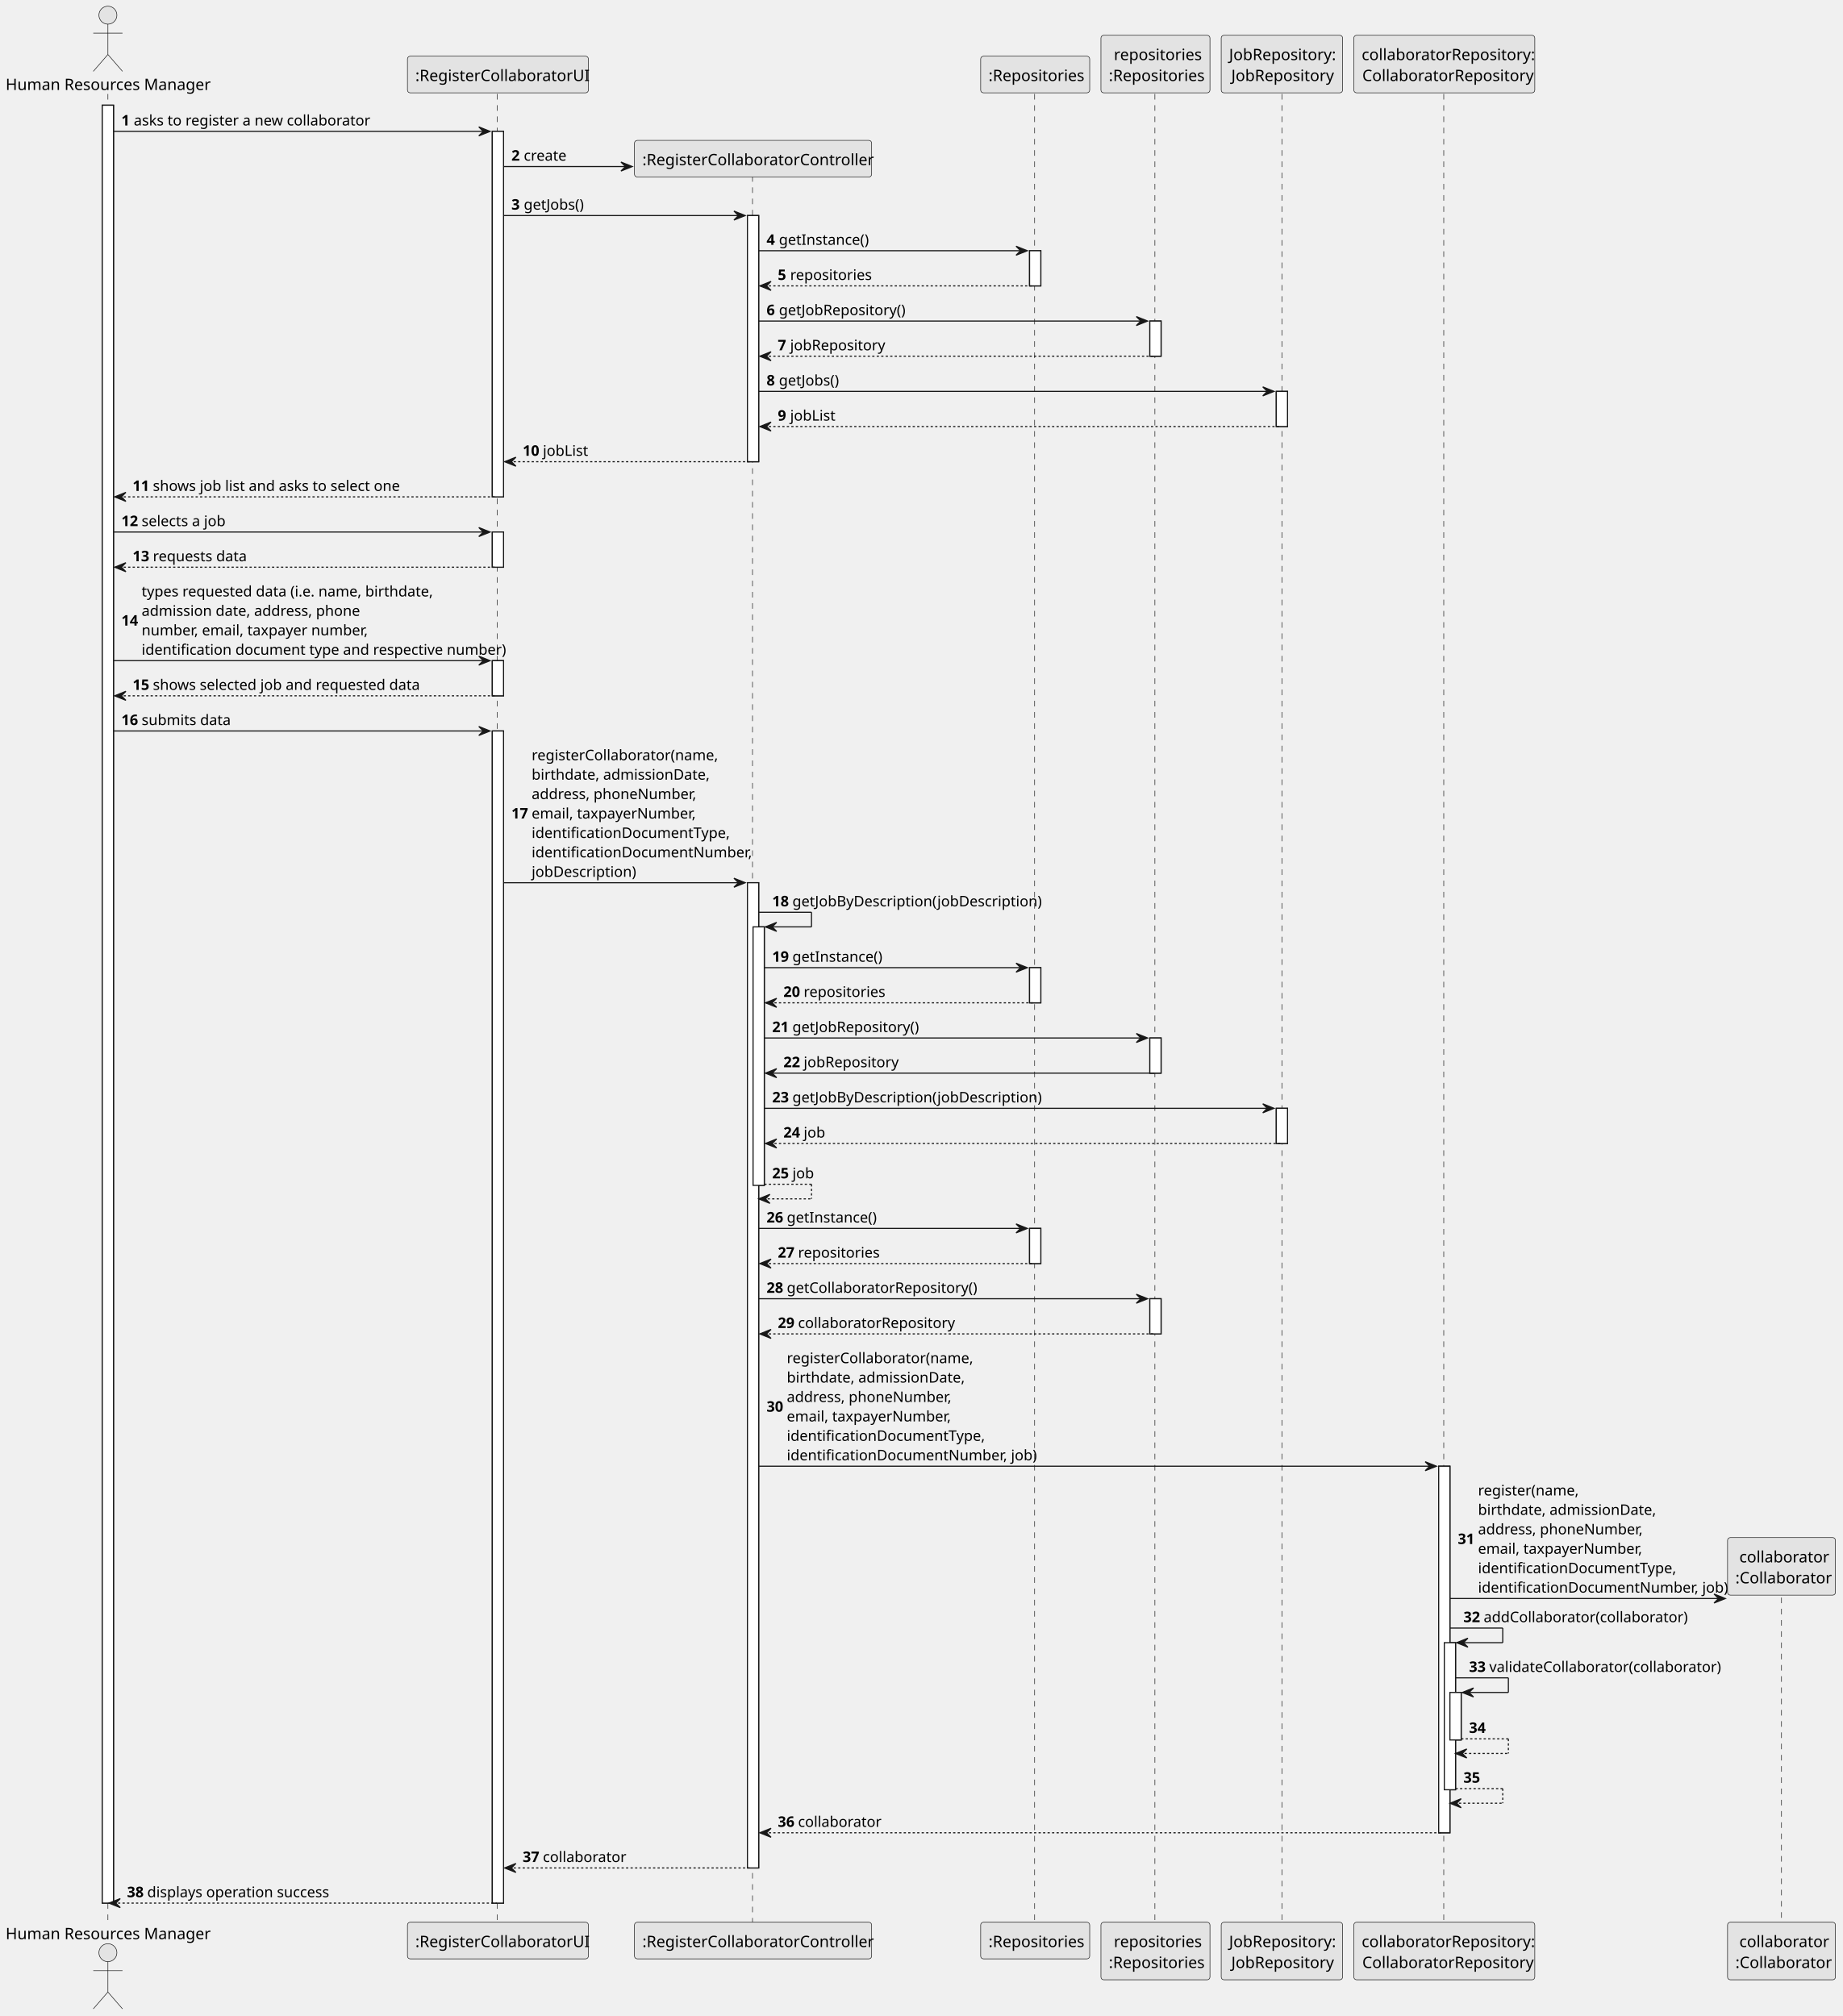
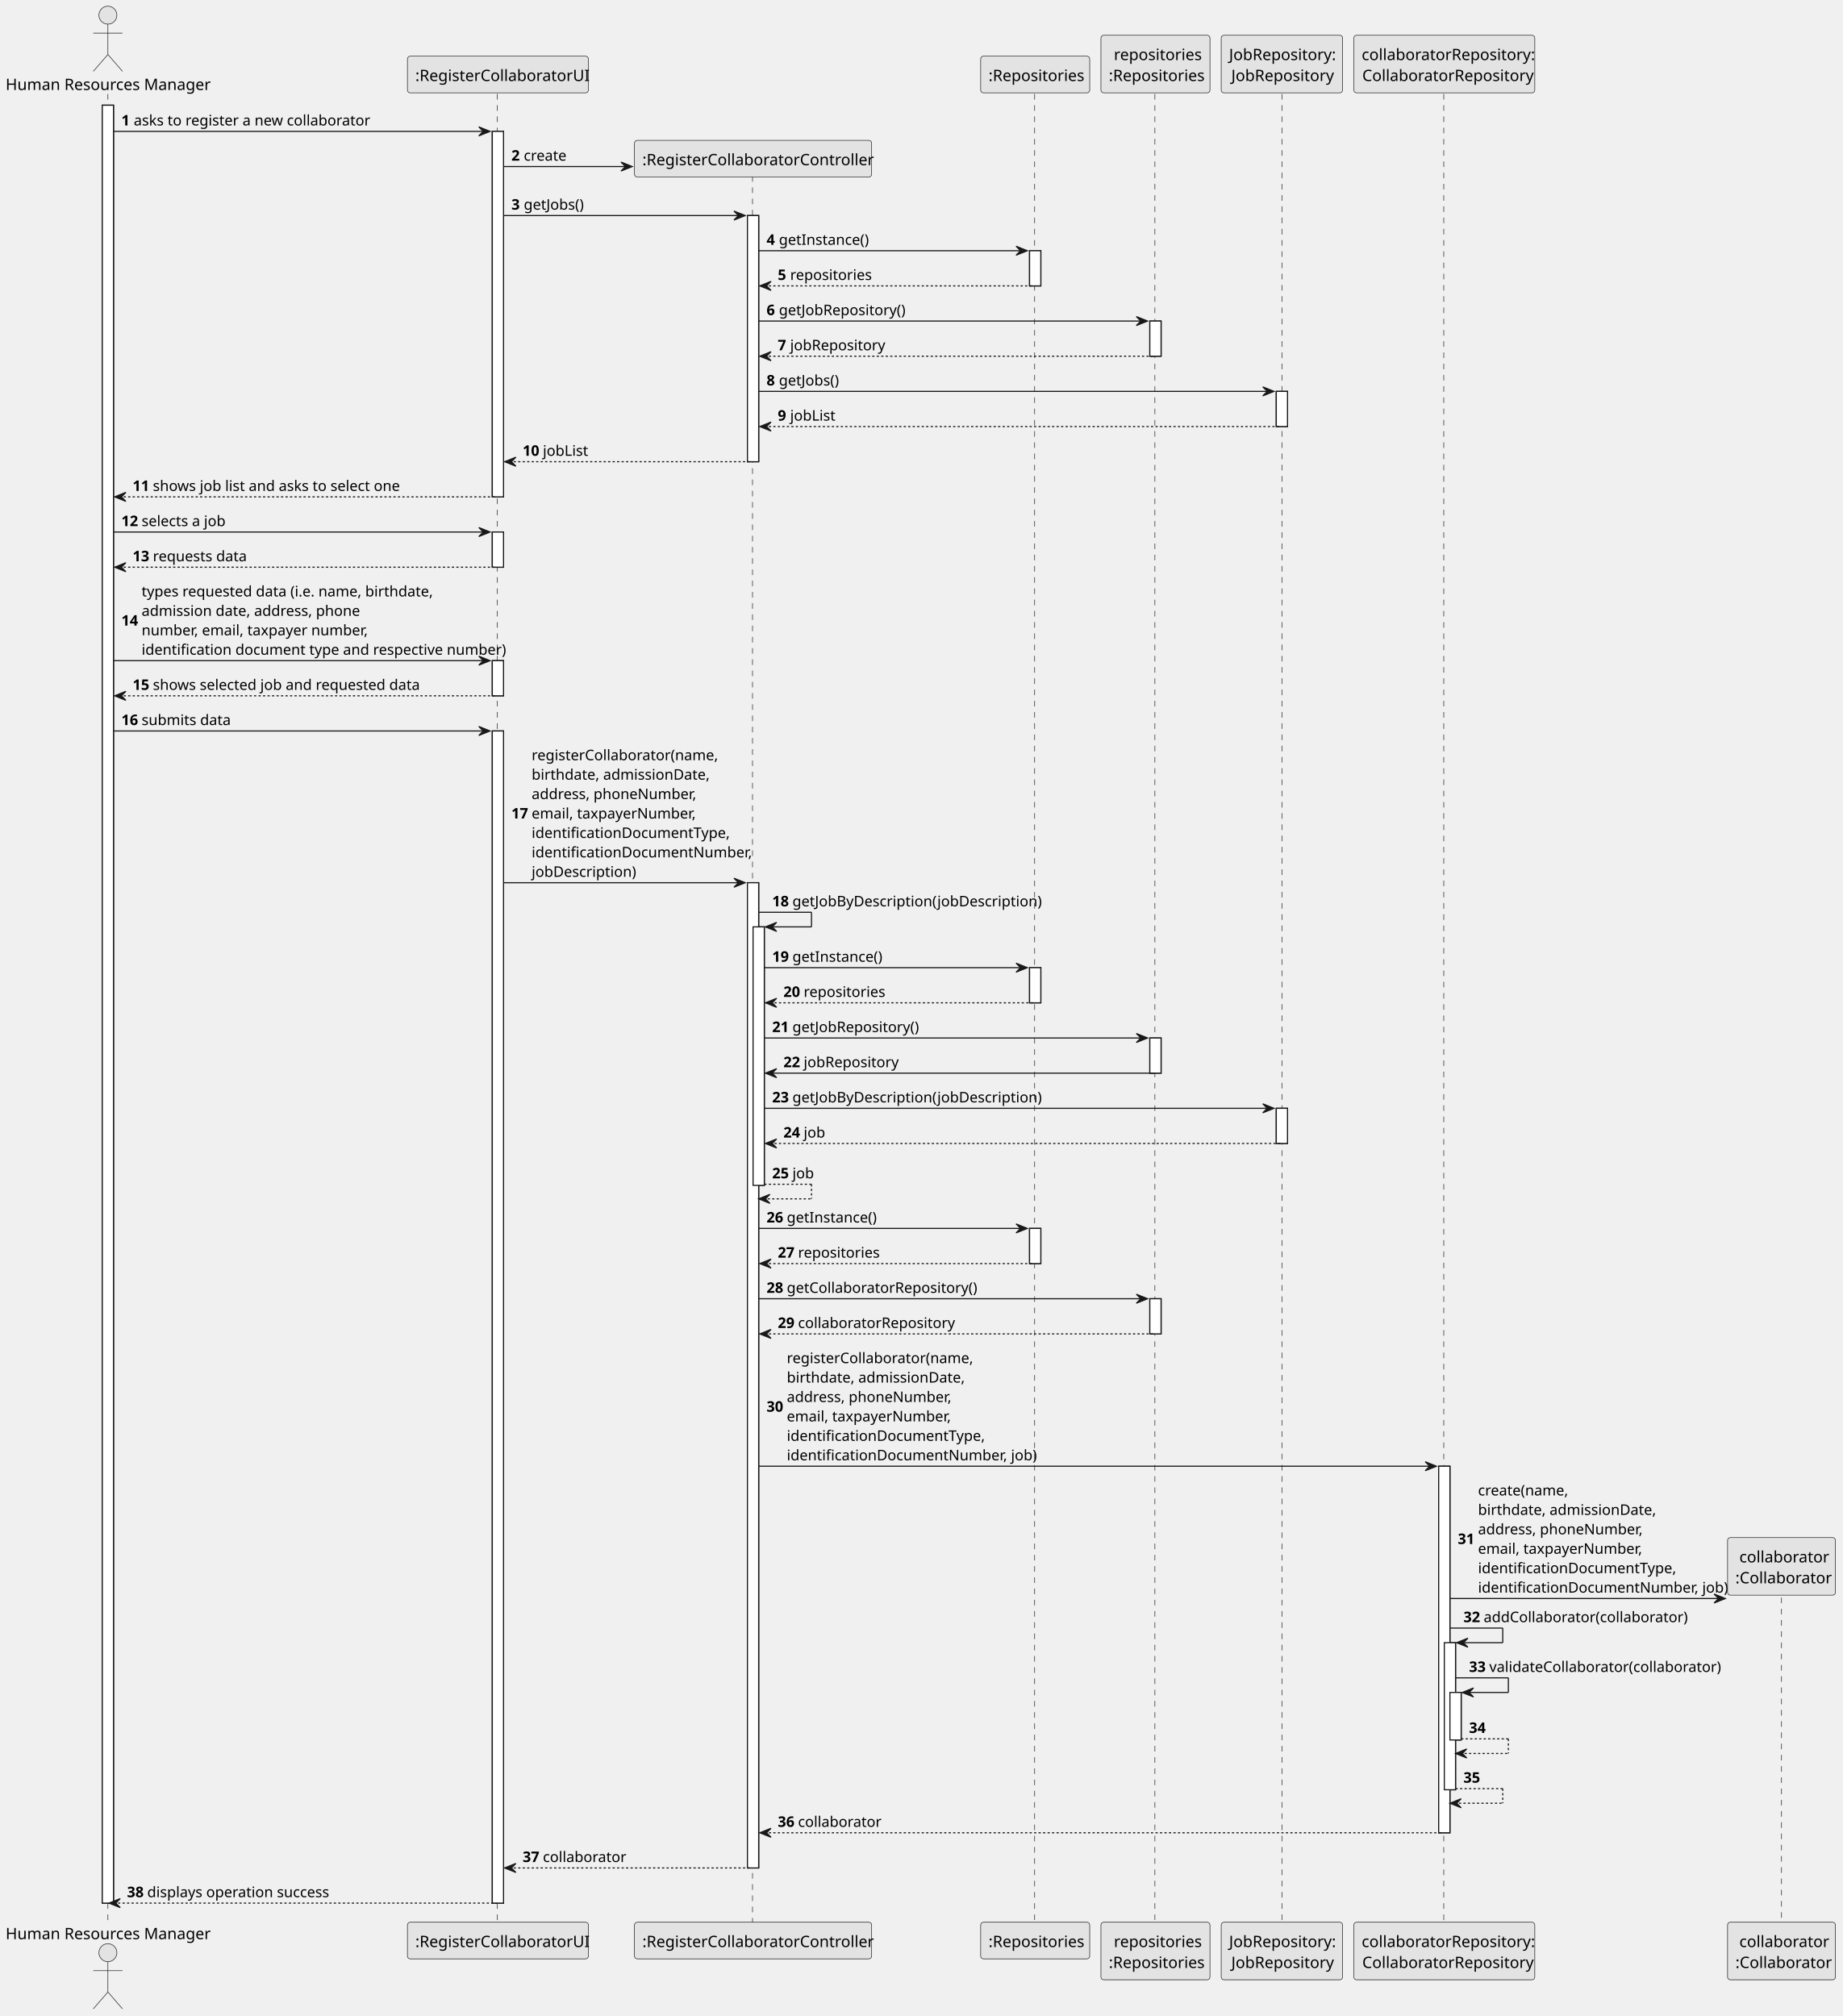
<svg xmlns="http://www.w3.org/2000/svg" contentStyleType="text/css" height="1794px" preserveAspectRatio="none" style="width:1639px;height:1794px;background:#FFFFFF;" version="1.1" viewBox="0 0 1639 1794" width="1639px" zoomAndPan="magnify">
  <defs />
  <g>
    <rect fill="#FFFFFF" height="1599.918" style="stroke:#181818;stroke-width:1.0;" width="10" x="91" y="93.621" />
    <rect fill="#FFFFFF" height="325.24" style="stroke:#181818;stroke-width:1.0;" width="10" x="438" y="116.912" />
    <rect fill="#FFFFFF" height="31.291" style="stroke:#181818;stroke-width:1.0;" width="10" x="438" y="473.443" />
    <rect fill="#FFFFFF" height="31.291" style="stroke:#181818;stroke-width:1.0;" width="10" x="438" y="587.898" />
    <rect fill="#FFFFFF" height="1043.059" style="stroke:#181818;stroke-width:1.0;" width="10" x="438" y="650.481" />
    <rect fill="#FFFFFF" height="219.037" style="stroke:#181818;stroke-width:1.0;" width="10" x="665" y="191.824" />
    <rect fill="#FFFFFF" height="876.731" style="stroke:#181818;stroke-width:1.0;" width="10" x="665" y="785.518" />
    <rect fill="#FFFFFF" height="230.037" style="stroke:#181818;stroke-width:1.0;" width="10" x="670" y="824.809" />
    <rect fill="#FFFFFF" height="31.291" style="stroke:#181818;stroke-width:1.0;" width="10" x="916" y="223.115" />
    <rect fill="#FFFFFF" height="31.291" style="stroke:#181818;stroke-width:1.0;" width="10" x="916" y="861.1" />
    <rect fill="#FFFFFF" height="31.291" style="stroke:#181818;stroke-width:1.0;" width="10" x="916" y="1093.137" />
    <rect fill="#FFFFFF" height="31.291" style="stroke:#181818;stroke-width:1.0;" width="10" x="1023" y="285.697" />
    <rect fill="#FFFFFF" height="31.291" style="stroke:#181818;stroke-width:1.0;" width="10" x="1023" y="923.682" />
    <rect fill="#FFFFFF" height="31.291" style="stroke:#181818;stroke-width:1.0;" width="10" x="1023" y="1155.719" />
    <rect fill="#FFFFFF" height="31.291" style="stroke:#181818;stroke-width:1.0;" width="10" x="1135.5" y="348.279" />
    <rect fill="#FFFFFF" height="31.291" style="stroke:#181818;stroke-width:1.0;" width="10" x="1135.5" y="986.264" />
    <rect fill="#FFFFFF" height="326.201" style="stroke:#181818;stroke-width:1.0;" width="10" x="1280" y="1304.756" />
    <rect fill="#FFFFFF" height="130.873" style="stroke:#181818;stroke-width:1.0;" width="10" x="1285" y="1461.793" />
    <rect fill="#FFFFFF" height="42.291" style="stroke:#181818;stroke-width:1.0;" width="10" x="1290" y="1506.084" />
    <line style="stroke:#181818;stroke-width:0.5;stroke-dasharray:5.0,5.0;" x1="96" x2="96" y1="83.621" y2="1711.539" />
    <line style="stroke:#181818;stroke-width:0.5;stroke-dasharray:5.0,5.0;" x1="442.5" x2="442.5" y1="83.621" y2="1711.539" />
    <line style="stroke:#181818;stroke-width:0.5;stroke-dasharray:5.0,5.0;" x1="669.5" x2="669.5" y1="156.723" y2="1711.539" />
    <line style="stroke:#181818;stroke-width:0.5;stroke-dasharray:5.0,5.0;" x1="920.5" x2="920.5" y1="83.621" y2="1711.539" />
    <line style="stroke:#181818;stroke-width:0.5;stroke-dasharray:5.0,5.0;" x1="1027.5" x2="1027.5" y1="83.621" y2="1711.539" />
    <line style="stroke:#181818;stroke-width:0.5;stroke-dasharray:5.0,5.0;" x1="1140.5" x2="1140.5" y1="83.621" y2="1711.539" />
    <line style="stroke:#181818;stroke-width:0.5;stroke-dasharray:5.0,5.0;" x1="1284.5" x2="1284.5" y1="83.621" y2="1711.539" />
    <line style="stroke:#181818;stroke-width:0.5;stroke-dasharray:5.0,5.0;" x1="1585" x2="1585" y1="1381.629" y2="1711.539" />
    <text fill="#000000" font-family="sans-serif" font-size="14" lengthAdjust="spacing" textLength="176" x="5" y="80.107">Human Resources Manager</text>
    <ellipse cx="96" cy="13.5" fill="#E3E3E3" rx="8" ry="8" style="stroke:#181818;stroke-width:0.5;" />
    <path d="M96,21.5 L96,48.5 M83,29.5 L109,29.5 M96,48.5 L83,63.5 M96,48.5 L109,63.5 " fill="none" style="stroke:#181818;stroke-width:0.5;" />
    <text fill="#000000" font-family="sans-serif" font-size="14" lengthAdjust="spacing" textLength="176" x="5" y="1725.647">Human Resources Manager</text>
    <ellipse cx="96" cy="1737.66" fill="#E3E3E3" rx="8" ry="8" style="stroke:#181818;stroke-width:0.5;" />
    <path d="M96,1745.66 L96,1772.66 M83,1753.66 L109,1753.66 M96,1772.66 L83,1787.66 M96,1772.66 L109,1787.66 " fill="none" style="stroke:#181818;stroke-width:0.5;" />
    <rect fill="#E3E3E3" height="32.621" rx="2.5" ry="2.5" style="stroke:#181818;stroke-width:0.5;" width="161" x="362.5" y="50" />
    <text fill="#000000" font-family="sans-serif" font-size="14" lengthAdjust="spacing" textLength="147" x="369.5" y="72.107">:RegisterCollaboratorUI</text>
    <rect fill="#E3E3E3" height="32.621" rx="2.5" ry="2.5" style="stroke:#181818;stroke-width:0.5;" width="161" x="362.5" y="1710.539" />
    <text fill="#000000" font-family="sans-serif" font-size="14" lengthAdjust="spacing" textLength="147" x="369.5" y="1732.647">:RegisterCollaboratorUI</text>
    <rect fill="#E3E3E3" height="32.621" rx="2.5" ry="2.5" style="stroke:#181818;stroke-width:0.5;" width="211" x="564.5" y="1710.539" />
    <text fill="#000000" font-family="sans-serif" font-size="14" lengthAdjust="spacing" textLength="197" x="571.5" y="1732.647">:RegisterCollaboratorController</text>
    <rect fill="#E3E3E3" height="32.621" rx="2.5" ry="2.5" style="stroke:#181818;stroke-width:0.5;" width="97" x="872.5" y="50" />
    <text fill="#000000" font-family="sans-serif" font-size="14" lengthAdjust="spacing" textLength="83" x="879.5" y="72.107">:Repositories</text>
    <rect fill="#E3E3E3" height="32.621" rx="2.5" ry="2.5" style="stroke:#181818;stroke-width:0.5;" width="97" x="872.5" y="1710.539" />
    <text fill="#000000" font-family="sans-serif" font-size="14" lengthAdjust="spacing" textLength="83" x="879.5" y="1732.647">:Repositories</text>
    <rect fill="#E3E3E3" height="51.242" rx="2.5" ry="2.5" style="stroke:#181818;stroke-width:0.5;" width="97" x="979.5" y="31.379" />
    <text fill="#000000" font-family="sans-serif" font-size="14" lengthAdjust="spacing" textLength="74" x="991" y="53.486">repositories</text>
    <text fill="#000000" font-family="sans-serif" font-size="14" lengthAdjust="spacing" textLength="83" x="986.5" y="72.107">:Repositories</text>
    <rect fill="#E3E3E3" height="51.242" rx="2.5" ry="2.5" style="stroke:#181818;stroke-width:0.5;" width="97" x="979.5" y="1710.539" />
    <text fill="#000000" font-family="sans-serif" font-size="14" lengthAdjust="spacing" textLength="74" x="991" y="1732.647">repositories</text>
    <text fill="#000000" font-family="sans-serif" font-size="14" lengthAdjust="spacing" textLength="83" x="986.5" y="1751.268">:Repositories</text>
    <rect fill="#E3E3E3" height="51.242" rx="2.5" ry="2.5" style="stroke:#181818;stroke-width:0.5;" width="108" x="1086.5" y="31.379" />
    <text fill="#000000" font-family="sans-serif" font-size="14" lengthAdjust="spacing" textLength="94" x="1093.5" y="53.486">JobRepository:</text>
    <text fill="#000000" font-family="sans-serif" font-size="14" lengthAdjust="spacing" textLength="90" x="1095.5" y="72.107">JobRepository</text>
    <rect fill="#E3E3E3" height="51.242" rx="2.5" ry="2.5" style="stroke:#181818;stroke-width:0.5;" width="108" x="1086.5" y="1710.539" />
    <text fill="#000000" font-family="sans-serif" font-size="14" lengthAdjust="spacing" textLength="94" x="1093.5" y="1732.647">JobRepository:</text>
    <text fill="#000000" font-family="sans-serif" font-size="14" lengthAdjust="spacing" textLength="90" x="1095.5" y="1751.268">JobRepository</text>
    <rect fill="#E3E3E3" height="51.242" rx="2.5" ry="2.5" style="stroke:#181818;stroke-width:0.5;" width="161" x="1204.5" y="31.379" />
    <text fill="#000000" font-family="sans-serif" font-size="14" lengthAdjust="spacing" textLength="147" x="1211.5" y="53.486">collaboratorRepository:</text>
    <text fill="#000000" font-family="sans-serif" font-size="14" lengthAdjust="spacing" textLength="146" x="1212" y="72.107">CollaboratorRepository</text>
    <rect fill="#E3E3E3" height="51.242" rx="2.5" ry="2.5" style="stroke:#181818;stroke-width:0.5;" width="161" x="1204.5" y="1710.539" />
    <text fill="#000000" font-family="sans-serif" font-size="14" lengthAdjust="spacing" textLength="147" x="1211.5" y="1732.647">collaboratorRepository:</text>
    <text fill="#000000" font-family="sans-serif" font-size="14" lengthAdjust="spacing" textLength="146" x="1212" y="1751.268">CollaboratorRepository</text>
    <rect fill="#E3E3E3" height="51.242" rx="2.5" ry="2.5" style="stroke:#181818;stroke-width:0.5;" width="96" x="1537" y="1710.539" />
    <text fill="#000000" font-family="sans-serif" font-size="14" lengthAdjust="spacing" textLength="75" x="1547.5" y="1732.647">collaborator</text>
    <text fill="#000000" font-family="sans-serif" font-size="14" lengthAdjust="spacing" textLength="82" x="1544" y="1751.268">:Collaborator</text>
    <rect fill="#FFFFFF" height="1599.918" style="stroke:#181818;stroke-width:1.0;" width="10" x="91" y="93.621" />
    <rect fill="#FFFFFF" height="325.24" style="stroke:#181818;stroke-width:1.0;" width="10" x="438" y="116.912" />
    <rect fill="#FFFFFF" height="31.291" style="stroke:#181818;stroke-width:1.0;" width="10" x="438" y="473.443" />
    <rect fill="#FFFFFF" height="31.291" style="stroke:#181818;stroke-width:1.0;" width="10" x="438" y="587.898" />
    <rect fill="#FFFFFF" height="1043.059" style="stroke:#181818;stroke-width:1.0;" width="10" x="438" y="650.481" />
    <rect fill="#FFFFFF" height="219.037" style="stroke:#181818;stroke-width:1.0;" width="10" x="665" y="191.824" />
    <rect fill="#FFFFFF" height="876.731" style="stroke:#181818;stroke-width:1.0;" width="10" x="665" y="785.518" />
    <rect fill="#FFFFFF" height="230.037" style="stroke:#181818;stroke-width:1.0;" width="10" x="670" y="824.809" />
    <rect fill="#FFFFFF" height="31.291" style="stroke:#181818;stroke-width:1.0;" width="10" x="916" y="223.115" />
    <rect fill="#FFFFFF" height="31.291" style="stroke:#181818;stroke-width:1.0;" width="10" x="916" y="861.1" />
    <rect fill="#FFFFFF" height="31.291" style="stroke:#181818;stroke-width:1.0;" width="10" x="916" y="1093.137" />
    <rect fill="#FFFFFF" height="31.291" style="stroke:#181818;stroke-width:1.0;" width="10" x="1023" y="285.697" />
    <rect fill="#FFFFFF" height="31.291" style="stroke:#181818;stroke-width:1.0;" width="10" x="1023" y="923.682" />
    <rect fill="#FFFFFF" height="31.291" style="stroke:#181818;stroke-width:1.0;" width="10" x="1023" y="1155.719" />
    <rect fill="#FFFFFF" height="31.291" style="stroke:#181818;stroke-width:1.0;" width="10" x="1135.5" y="348.279" />
    <rect fill="#FFFFFF" height="31.291" style="stroke:#181818;stroke-width:1.0;" width="10" x="1135.5" y="986.264" />
    <rect fill="#FFFFFF" height="326.201" style="stroke:#181818;stroke-width:1.0;" width="10" x="1280" y="1304.756" />
    <rect fill="#FFFFFF" height="130.873" style="stroke:#181818;stroke-width:1.0;" width="10" x="1285" y="1461.793" />
    <rect fill="#FFFFFF" height="42.291" style="stroke:#181818;stroke-width:1.0;" width="10" x="1290" y="1506.084" />
    <polygon fill="#181818" points="426,112.912,436,116.912,426,120.912,430,116.912" style="stroke:#181818;stroke-width:1.0;" />
    <line style="stroke:#181818;stroke-width:1.0;" x1="101" x2="432" y1="116.912" y2="116.912" />
    <text fill="#000000" font-family="sans-serif" font-size="13" font-weight="bold" lengthAdjust="spacing" textLength="7" x="108" y="111.649">1</text>
    <text fill="#000000" font-family="sans-serif" font-size="13" lengthAdjust="spacing" textLength="199" x="119" y="111.649">asks to register a new collaborator</text>
    <polygon fill="#181818" points="552.5,144.203,562.5,148.203,552.5,152.203,556.5,148.203" style="stroke:#181818;stroke-width:1.0;" />
    <line style="stroke:#181818;stroke-width:1.0;" x1="448" x2="558.5" y1="148.203" y2="148.203" />
    <text fill="#000000" font-family="sans-serif" font-size="13" font-weight="bold" lengthAdjust="spacing" textLength="7" x="455" y="142.94">2</text>
    <text fill="#000000" font-family="sans-serif" font-size="13" lengthAdjust="spacing" textLength="36" x="466" y="142.94">create</text>
    <rect fill="#E3E3E3" height="32.621" rx="2.5" ry="2.5" style="stroke:#181818;stroke-width:0.5;" width="211" x="564.5" y="124.912" />
    <text fill="#000000" font-family="sans-serif" font-size="14" lengthAdjust="spacing" textLength="197" x="571.5" y="147.019">:RegisterCollaboratorController</text>
    <polygon fill="#181818" points="653,187.824,663,191.824,653,195.824,657,191.824" style="stroke:#181818;stroke-width:1.0;" />
    <line style="stroke:#181818;stroke-width:1.0;" x1="448" x2="659" y1="191.824" y2="191.824" />
    <text fill="#000000" font-family="sans-serif" font-size="13" font-weight="bold" lengthAdjust="spacing" textLength="7" x="455" y="186.561">3</text>
    <text fill="#000000" font-family="sans-serif" font-size="13" lengthAdjust="spacing" textLength="53" x="466" y="186.561">getJobs()</text>
    <polygon fill="#181818" points="904,219.115,914,223.115,904,227.115,908,223.115" style="stroke:#181818;stroke-width:1.0;" />
    <line style="stroke:#181818;stroke-width:1.0;" x1="675" x2="910" y1="223.115" y2="223.115" />
    <text fill="#000000" font-family="sans-serif" font-size="13" font-weight="bold" lengthAdjust="spacing" textLength="7" x="682" y="217.852">4</text>
    <text fill="#000000" font-family="sans-serif" font-size="13" lengthAdjust="spacing" textLength="75" x="693" y="217.852">getInstance()</text>
    <polygon fill="#181818" points="686,250.406,676,254.406,686,258.406,682,254.406" style="stroke:#181818;stroke-width:1.0;" />
    <line style="stroke:#181818;stroke-width:1.0;stroke-dasharray:2.0,2.0;" x1="680" x2="920" y1="254.406" y2="254.406" />
    <text fill="#000000" font-family="sans-serif" font-size="13" font-weight="bold" lengthAdjust="spacing" textLength="7" x="692" y="249.144">5</text>
    <text fill="#000000" font-family="sans-serif" font-size="13" lengthAdjust="spacing" textLength="67" x="703" y="249.144">repositories</text>
    <polygon fill="#181818" points="1011,281.697,1021,285.697,1011,289.697,1015,285.697" style="stroke:#181818;stroke-width:1.0;" />
    <line style="stroke:#181818;stroke-width:1.0;" x1="675" x2="1017" y1="285.697" y2="285.697" />
    <text fill="#000000" font-family="sans-serif" font-size="13" font-weight="bold" lengthAdjust="spacing" textLength="7" x="682" y="280.435">6</text>
    <text fill="#000000" font-family="sans-serif" font-size="13" lengthAdjust="spacing" textLength="108" x="693" y="280.435">getJobRepository()</text>
    <polygon fill="#181818" points="686,312.988,676,316.988,686,320.988,682,316.988" style="stroke:#181818;stroke-width:1.0;" />
    <line style="stroke:#181818;stroke-width:1.0;stroke-dasharray:2.0,2.0;" x1="680" x2="1027" y1="316.988" y2="316.988" />
    <text fill="#000000" font-family="sans-serif" font-size="13" font-weight="bold" lengthAdjust="spacing" textLength="7" x="692" y="311.726">7</text>
    <text fill="#000000" font-family="sans-serif" font-size="13" lengthAdjust="spacing" textLength="79" x="703" y="311.726">jobRepository</text>
    <polygon fill="#181818" points="1123.5,344.279,1133.5,348.279,1123.5,352.279,1127.5,348.279" style="stroke:#181818;stroke-width:1.0;" />
    <line style="stroke:#181818;stroke-width:1.0;" x1="675" x2="1129.5" y1="348.279" y2="348.279" />
    <text fill="#000000" font-family="sans-serif" font-size="13" font-weight="bold" lengthAdjust="spacing" textLength="7" x="682" y="343.017">8</text>
    <text fill="#000000" font-family="sans-serif" font-size="13" lengthAdjust="spacing" textLength="53" x="693" y="343.017">getJobs()</text>
    <polygon fill="#181818" points="686,375.57,676,379.57,686,383.57,682,379.57" style="stroke:#181818;stroke-width:1.0;" />
    <line style="stroke:#181818;stroke-width:1.0;stroke-dasharray:2.0,2.0;" x1="680" x2="1139.5" y1="379.57" y2="379.57" />
    <text fill="#000000" font-family="sans-serif" font-size="13" font-weight="bold" lengthAdjust="spacing" textLength="7" x="692" y="374.308">9</text>
    <text fill="#000000" font-family="sans-serif" font-size="13" lengthAdjust="spacing" textLength="38" x="703" y="374.308">jobList</text>
    <polygon fill="#181818" points="459,406.861,449,410.861,459,414.861,455,410.861" style="stroke:#181818;stroke-width:1.0;" />
    <line style="stroke:#181818;stroke-width:1.0;stroke-dasharray:2.0,2.0;" x1="453" x2="669" y1="410.861" y2="410.861" />
    <text fill="#000000" font-family="sans-serif" font-size="13" font-weight="bold" lengthAdjust="spacing" textLength="14" x="465" y="405.599">10</text>
    <text fill="#000000" font-family="sans-serif" font-size="13" lengthAdjust="spacing" textLength="38" x="483" y="405.599">jobList</text>
    <polygon fill="#181818" points="112,438.152,102,442.152,112,446.152,108,442.152" style="stroke:#181818;stroke-width:1.0;" />
    <line style="stroke:#181818;stroke-width:1.0;stroke-dasharray:2.0,2.0;" x1="106" x2="442" y1="442.152" y2="442.152" />
    <text fill="#000000" font-family="sans-serif" font-size="13" font-weight="bold" lengthAdjust="spacing" textLength="14" x="118" y="436.89">11</text>
    <text fill="#000000" font-family="sans-serif" font-size="13" lengthAdjust="spacing" textLength="215" x="136" y="436.89">shows job list and asks to select one</text>
    <polygon fill="#181818" points="426,469.443,436,473.443,426,477.443,430,473.443" style="stroke:#181818;stroke-width:1.0;" />
    <line style="stroke:#181818;stroke-width:1.0;" x1="101" x2="432" y1="473.443" y2="473.443" />
    <text fill="#000000" font-family="sans-serif" font-size="13" font-weight="bold" lengthAdjust="spacing" textLength="14" x="108" y="468.181">12</text>
    <text fill="#000000" font-family="sans-serif" font-size="13" lengthAdjust="spacing" textLength="74" x="126" y="468.181">selects a job</text>
    <polygon fill="#181818" points="112,500.734,102,504.734,112,508.734,108,504.734" style="stroke:#181818;stroke-width:1.0;" />
    <line style="stroke:#181818;stroke-width:1.0;stroke-dasharray:2.0,2.0;" x1="106" x2="442" y1="504.734" y2="504.734" />
    <text fill="#000000" font-family="sans-serif" font-size="13" font-weight="bold" lengthAdjust="spacing" textLength="14" x="118" y="499.472">13</text>
    <text fill="#000000" font-family="sans-serif" font-size="13" lengthAdjust="spacing" textLength="79" x="136" y="499.472">requests data</text>
    <polygon fill="#181818" points="426,583.898,436,587.898,426,591.898,430,587.898" style="stroke:#181818;stroke-width:1.0;" />
    <line style="stroke:#181818;stroke-width:1.0;" x1="101" x2="432" y1="587.898" y2="587.898" />
    <text fill="#000000" font-family="sans-serif" font-size="13" font-weight="bold" lengthAdjust="spacing" textLength="14" x="108" y="556.699">14</text>
    <text fill="#000000" font-family="sans-serif" font-size="13" lengthAdjust="spacing" textLength="246" x="126" y="530.763">types requested data (i.e. name, birthdate,</text>
    <text fill="#000000" font-family="sans-serif" font-size="13" lengthAdjust="spacing" textLength="185" x="126" y="548.054">admission date, address, phone</text>
    <text fill="#000000" font-family="sans-serif" font-size="13" lengthAdjust="spacing" textLength="191" x="126" y="565.345">number, email, taxpayer number,</text>
    <text fill="#000000" font-family="sans-serif" font-size="13" lengthAdjust="spacing" textLength="300" x="126" y="582.636">identification document type and respective number)</text>
    <polygon fill="#181818" points="112,615.189,102,619.189,112,623.189,108,619.189" style="stroke:#181818;stroke-width:1.0;" />
    <line style="stroke:#181818;stroke-width:1.0;stroke-dasharray:2.0,2.0;" x1="106" x2="442" y1="619.189" y2="619.189" />
    <text fill="#000000" font-family="sans-serif" font-size="13" font-weight="bold" lengthAdjust="spacing" textLength="14" x="118" y="613.927">15</text>
    <text fill="#000000" font-family="sans-serif" font-size="13" lengthAdjust="spacing" textLength="226" x="136" y="613.927">shows selected job and requested data</text>
    <polygon fill="#181818" points="426,646.481,436,650.481,426,654.481,430,650.481" style="stroke:#181818;stroke-width:1.0;" />
    <line style="stroke:#181818;stroke-width:1.0;" x1="101" x2="432" y1="650.481" y2="650.481" />
    <text fill="#000000" font-family="sans-serif" font-size="13" font-weight="bold" lengthAdjust="spacing" textLength="14" x="108" y="645.218">16</text>
    <text fill="#000000" font-family="sans-serif" font-size="13" lengthAdjust="spacing" textLength="75" x="126" y="645.218">submits data</text>
    <polygon fill="#181818" points="653,781.518,663,785.518,653,789.518,657,785.518" style="stroke:#181818;stroke-width:1.0;" />
    <line style="stroke:#181818;stroke-width:1.0;" x1="448" x2="659" y1="785.518" y2="785.518" />
    <text fill="#000000" font-family="sans-serif" font-size="13" font-weight="bold" lengthAdjust="spacing" textLength="14" x="455" y="728.382">17</text>
    <text fill="#000000" font-family="sans-serif" font-size="13" lengthAdjust="spacing" textLength="152" x="473" y="676.509">registerCollaborator(name,</text>
    <text fill="#000000" font-family="sans-serif" font-size="13" lengthAdjust="spacing" textLength="148" x="473" y="693.8">birthdate, admissionDate,</text>
    <text fill="#000000" font-family="sans-serif" font-size="13" lengthAdjust="spacing" textLength="138" x="473" y="711.091">address, phoneNumber,</text>
    <text fill="#000000" font-family="sans-serif" font-size="13" lengthAdjust="spacing" textLength="138" x="473" y="728.382">email, taxpayerNumber,</text>
    <text fill="#000000" font-family="sans-serif" font-size="13" lengthAdjust="spacing" textLength="163" x="473" y="745.673">identificationDocumentType,</text>
    <text fill="#000000" font-family="sans-serif" font-size="13" lengthAdjust="spacing" textLength="180" x="473" y="762.964">identificationDocumentNumber,</text>
    <text fill="#000000" font-family="sans-serif" font-size="13" lengthAdjust="spacing" textLength="86" x="473" y="780.255">jobDescription)</text>
    <line style="stroke:#181818;stroke-width:1.0;" x1="675" x2="722" y1="811.809" y2="811.809" />
    <line style="stroke:#181818;stroke-width:1.0;" x1="722" x2="722" y1="811.809" y2="824.809" />
    <line style="stroke:#181818;stroke-width:1.0;" x1="681" x2="722" y1="824.809" y2="824.809" />
    <polygon fill="#181818" points="691,820.809,681,824.809,691,828.809,687,824.809" style="stroke:#181818;stroke-width:1.0;" />
    <text fill="#000000" font-family="sans-serif" font-size="13" font-weight="bold" lengthAdjust="spacing" textLength="14" x="687" y="806.546">18</text>
    <text fill="#000000" font-family="sans-serif" font-size="13" lengthAdjust="spacing" textLength="209" x="705" y="806.546">getJobByDescription(jobDescription)</text>
    <polygon fill="#181818" points="904,857.1,914,861.1,904,865.1,908,861.1" style="stroke:#181818;stroke-width:1.0;" />
    <line style="stroke:#181818;stroke-width:1.0;" x1="680" x2="910" y1="861.1" y2="861.1" />
    <text fill="#000000" font-family="sans-serif" font-size="13" font-weight="bold" lengthAdjust="spacing" textLength="14" x="687" y="855.837">19</text>
    <text fill="#000000" font-family="sans-serif" font-size="13" lengthAdjust="spacing" textLength="75" x="705" y="855.837">getInstance()</text>
    <polygon fill="#181818" points="691,888.391,681,892.391,691,896.391,687,892.391" style="stroke:#181818;stroke-width:1.0;" />
    <line style="stroke:#181818;stroke-width:1.0;stroke-dasharray:2.0,2.0;" x1="685" x2="920" y1="892.391" y2="892.391" />
    <text fill="#000000" font-family="sans-serif" font-size="13" font-weight="bold" lengthAdjust="spacing" textLength="14" x="697" y="887.128">20</text>
    <text fill="#000000" font-family="sans-serif" font-size="13" lengthAdjust="spacing" textLength="67" x="715" y="887.128">repositories</text>
    <polygon fill="#181818" points="1011,919.682,1021,923.682,1011,927.682,1015,923.682" style="stroke:#181818;stroke-width:1.0;" />
    <line style="stroke:#181818;stroke-width:1.0;" x1="680" x2="1017" y1="923.682" y2="923.682" />
    <text fill="#000000" font-family="sans-serif" font-size="13" font-weight="bold" lengthAdjust="spacing" textLength="14" x="687" y="918.419">21</text>
    <text fill="#000000" font-family="sans-serif" font-size="13" lengthAdjust="spacing" textLength="108" x="705" y="918.419">getJobRepository()</text>
    <polygon fill="#181818" points="691,950.973,681,954.973,691,958.973,687,954.973" style="stroke:#181818;stroke-width:1.0;" />
    <line style="stroke:#181818;stroke-width:1.0;" x1="685" x2="1027" y1="954.973" y2="954.973" />
    <text fill="#000000" font-family="sans-serif" font-size="13" font-weight="bold" lengthAdjust="spacing" textLength="14" x="697" y="949.71">22</text>
    <text fill="#000000" font-family="sans-serif" font-size="13" lengthAdjust="spacing" textLength="79" x="715" y="949.71">jobRepository</text>
    <polygon fill="#181818" points="1123.5,982.264,1133.5,986.264,1123.5,990.264,1127.5,986.264" style="stroke:#181818;stroke-width:1.0;" />
    <line style="stroke:#181818;stroke-width:1.0;" x1="680" x2="1129.5" y1="986.264" y2="986.264" />
    <text fill="#000000" font-family="sans-serif" font-size="13" font-weight="bold" lengthAdjust="spacing" textLength="14" x="687" y="981.001">23</text>
    <text fill="#000000" font-family="sans-serif" font-size="13" lengthAdjust="spacing" textLength="209" x="705" y="981.001">getJobByDescription(jobDescription)</text>
    <polygon fill="#181818" points="691,1013.555,681,1017.555,691,1021.555,687,1017.555" style="stroke:#181818;stroke-width:1.0;" />
    <line style="stroke:#181818;stroke-width:1.0;stroke-dasharray:2.0,2.0;" x1="685" x2="1139.5" y1="1017.555" y2="1017.555" />
    <text fill="#000000" font-family="sans-serif" font-size="13" font-weight="bold" lengthAdjust="spacing" textLength="14" x="697" y="1012.292">24</text>
    <text fill="#000000" font-family="sans-serif" font-size="13" lengthAdjust="spacing" textLength="17" x="715" y="1012.292">job</text>
    <line style="stroke:#181818;stroke-width:1.0;stroke-dasharray:2.0,2.0;" x1="680" x2="722" y1="1053.846" y2="1053.846" />
    <line style="stroke:#181818;stroke-width:1.0;stroke-dasharray:2.0,2.0;" x1="722" x2="722" y1="1053.846" y2="1066.846" />
    <line style="stroke:#181818;stroke-width:1.0;stroke-dasharray:2.0,2.0;" x1="675" x2="722" y1="1066.846" y2="1066.846" />
    <polygon fill="#181818" points="685,1062.846,675,1066.846,685,1070.846,681,1066.846" style="stroke:#181818;stroke-width:1.0;" />
    <text fill="#000000" font-family="sans-serif" font-size="13" font-weight="bold" lengthAdjust="spacing" textLength="14" x="687" y="1048.583">25</text>
    <text fill="#000000" font-family="sans-serif" font-size="13" lengthAdjust="spacing" textLength="17" x="705" y="1048.583">job</text>
    <polygon fill="#181818" points="904,1089.137,914,1093.137,904,1097.137,908,1093.137" style="stroke:#181818;stroke-width:1.0;" />
    <line style="stroke:#181818;stroke-width:1.0;" x1="675" x2="910" y1="1093.137" y2="1093.137" />
    <text fill="#000000" font-family="sans-serif" font-size="13" font-weight="bold" lengthAdjust="spacing" textLength="14" x="682" y="1087.874">26</text>
    <text fill="#000000" font-family="sans-serif" font-size="13" lengthAdjust="spacing" textLength="75" x="700" y="1087.874">getInstance()</text>
    <polygon fill="#181818" points="686,1120.428,676,1124.428,686,1128.428,682,1124.428" style="stroke:#181818;stroke-width:1.0;" />
    <line style="stroke:#181818;stroke-width:1.0;stroke-dasharray:2.0,2.0;" x1="680" x2="920" y1="1124.428" y2="1124.428" />
    <text fill="#000000" font-family="sans-serif" font-size="13" font-weight="bold" lengthAdjust="spacing" textLength="14" x="692" y="1119.165">27</text>
    <text fill="#000000" font-family="sans-serif" font-size="13" lengthAdjust="spacing" textLength="67" x="710" y="1119.165">repositories</text>
    <polygon fill="#181818" points="1011,1151.719,1021,1155.719,1011,1159.719,1015,1155.719" style="stroke:#181818;stroke-width:1.0;" />
    <line style="stroke:#181818;stroke-width:1.0;" x1="675" x2="1017" y1="1155.719" y2="1155.719" />
    <text fill="#000000" font-family="sans-serif" font-size="13" font-weight="bold" lengthAdjust="spacing" textLength="14" x="682" y="1150.456">28</text>
    <text fill="#000000" font-family="sans-serif" font-size="13" lengthAdjust="spacing" textLength="157" x="700" y="1150.456">getCollaboratorRepository()</text>
    <polygon fill="#181818" points="686,1183.01,676,1187.01,686,1191.01,682,1187.01" style="stroke:#181818;stroke-width:1.0;" />
    <line style="stroke:#181818;stroke-width:1.0;stroke-dasharray:2.0,2.0;" x1="680" x2="1027" y1="1187.01" y2="1187.01" />
    <text fill="#000000" font-family="sans-serif" font-size="13" font-weight="bold" lengthAdjust="spacing" textLength="14" x="692" y="1181.747">29</text>
    <text fill="#000000" font-family="sans-serif" font-size="13" lengthAdjust="spacing" textLength="129" x="710" y="1181.747">collaboratorRepository</text>
    <polygon fill="#181818" points="1268,1300.756,1278,1304.756,1268,1308.756,1272,1304.756" style="stroke:#181818;stroke-width:1.0;" />
    <line style="stroke:#181818;stroke-width:1.0;" x1="675" x2="1274" y1="1304.756" y2="1304.756" />
    <text fill="#000000" font-family="sans-serif" font-size="13" font-weight="bold" lengthAdjust="spacing" textLength="14" x="682" y="1256.266">30</text>
    <text fill="#000000" font-family="sans-serif" font-size="13" lengthAdjust="spacing" textLength="152" x="700" y="1213.038">registerCollaborator(name,</text>
    <text fill="#000000" font-family="sans-serif" font-size="13" lengthAdjust="spacing" textLength="148" x="700" y="1230.329">birthdate, admissionDate,</text>
    <text fill="#000000" font-family="sans-serif" font-size="13" lengthAdjust="spacing" textLength="138" x="700" y="1247.62">address, phoneNumber,</text>
    <text fill="#000000" font-family="sans-serif" font-size="13" lengthAdjust="spacing" textLength="138" x="700" y="1264.911">email, taxpayerNumber,</text>
    <text fill="#000000" font-family="sans-serif" font-size="13" lengthAdjust="spacing" textLength="163" x="700" y="1282.202">identificationDocumentType,</text>
    <text fill="#000000" font-family="sans-serif" font-size="13" lengthAdjust="spacing" textLength="205" x="700" y="1299.493">identificationDocumentNumber, job)</text>
    <polygon fill="#181818" points="1525,1418.502,1535,1422.502,1525,1426.502,1529,1422.502" style="stroke:#181818;stroke-width:1.0;" />
    <line style="stroke:#181818;stroke-width:1.0;" x1="1290" x2="1531" y1="1422.502" y2="1422.502" />
    <text fill="#000000" font-family="sans-serif" font-size="13" font-weight="bold" lengthAdjust="spacing" textLength="14" x="1297" y="1374.012">31</text>
-     <text fill="#000000" font-family="sans-serif" font-size="13" lengthAdjust="spacing" textLength="83" x="1315" y="1330.784">register(name,</text>
+     <text fill="#000000" font-family="sans-serif" font-size="13" lengthAdjust="spacing" textLength="76" x="1315" y="1330.784">create(name,</text>
    <text fill="#000000" font-family="sans-serif" font-size="13" lengthAdjust="spacing" textLength="148" x="1315" y="1348.075">birthdate, admissionDate,</text>
    <text fill="#000000" font-family="sans-serif" font-size="13" lengthAdjust="spacing" textLength="138" x="1315" y="1365.366">address, phoneNumber,</text>
    <text fill="#000000" font-family="sans-serif" font-size="13" lengthAdjust="spacing" textLength="138" x="1315" y="1382.657">email, taxpayerNumber,</text>
    <text fill="#000000" font-family="sans-serif" font-size="13" lengthAdjust="spacing" textLength="163" x="1315" y="1399.948">identificationDocumentType,</text>
    <text fill="#000000" font-family="sans-serif" font-size="13" lengthAdjust="spacing" textLength="205" x="1315" y="1417.239">identificationDocumentNumber, job)</text>
    <rect fill="#E3E3E3" height="51.242" rx="2.5" ry="2.5" style="stroke:#181818;stroke-width:0.5;" width="96" x="1537" y="1368.26" />
    <text fill="#000000" font-family="sans-serif" font-size="14" lengthAdjust="spacing" textLength="75" x="1547.5" y="1390.367">collaborator</text>
    <text fill="#000000" font-family="sans-serif" font-size="14" lengthAdjust="spacing" textLength="82" x="1544" y="1408.988">:Collaborator</text>
    <line style="stroke:#181818;stroke-width:1.0;" x1="1290" x2="1337" y1="1448.793" y2="1448.793" />
    <line style="stroke:#181818;stroke-width:1.0;" x1="1337" x2="1337" y1="1448.793" y2="1461.793" />
    <line style="stroke:#181818;stroke-width:1.0;" x1="1296" x2="1337" y1="1461.793" y2="1461.793" />
    <polygon fill="#181818" points="1306,1457.793,1296,1461.793,1306,1465.793,1302,1461.793" style="stroke:#181818;stroke-width:1.0;" />
    <text fill="#000000" font-family="sans-serif" font-size="13" font-weight="bold" lengthAdjust="spacing" textLength="14" x="1302" y="1443.53">32</text>
    <text fill="#000000" font-family="sans-serif" font-size="13" lengthAdjust="spacing" textLength="165" x="1320" y="1443.53">addCollaborator(collaborator)</text>
    <line style="stroke:#181818;stroke-width:1.0;" x1="1295" x2="1342" y1="1493.084" y2="1493.084" />
    <line style="stroke:#181818;stroke-width:1.0;" x1="1342" x2="1342" y1="1493.084" y2="1506.084" />
    <line style="stroke:#181818;stroke-width:1.0;" x1="1301" x2="1342" y1="1506.084" y2="1506.084" />
    <polygon fill="#181818" points="1311,1502.084,1301,1506.084,1311,1510.084,1307,1506.084" style="stroke:#181818;stroke-width:1.0;" />
    <text fill="#000000" font-family="sans-serif" font-size="13" font-weight="bold" lengthAdjust="spacing" textLength="14" x="1307" y="1487.821">33</text>
    <text fill="#000000" font-family="sans-serif" font-size="13" lengthAdjust="spacing" textLength="187" x="1325" y="1487.821">validateCollaborator(collaborator)</text>
    <line style="stroke:#181818;stroke-width:1.0;stroke-dasharray:2.0,2.0;" x1="1300" x2="1342" y1="1547.375" y2="1547.375" />
    <line style="stroke:#181818;stroke-width:1.0;stroke-dasharray:2.0,2.0;" x1="1342" x2="1342" y1="1547.375" y2="1560.375" />
    <line style="stroke:#181818;stroke-width:1.0;stroke-dasharray:2.0,2.0;" x1="1295" x2="1342" y1="1560.375" y2="1560.375" />
    <polygon fill="#181818" points="1305,1556.375,1295,1560.375,1305,1564.375,1301,1560.375" style="stroke:#181818;stroke-width:1.0;" />
    <text fill="#000000" font-family="sans-serif" font-size="13" font-weight="bold" lengthAdjust="spacing" textLength="14" x="1307" y="1542.112">34</text>
    <text fill="#000000" font-family="sans-serif" font-size="13" lengthAdjust="spacing" textLength="4" x="1325" y="1542.112"> </text>
    <line style="stroke:#181818;stroke-width:1.0;stroke-dasharray:2.0,2.0;" x1="1295" x2="1337" y1="1591.666" y2="1591.666" />
    <line style="stroke:#181818;stroke-width:1.0;stroke-dasharray:2.0,2.0;" x1="1337" x2="1337" y1="1591.666" y2="1604.666" />
    <line style="stroke:#181818;stroke-width:1.0;stroke-dasharray:2.0,2.0;" x1="1290" x2="1337" y1="1604.666" y2="1604.666" />
    <polygon fill="#181818" points="1300,1600.666,1290,1604.666,1300,1608.666,1296,1604.666" style="stroke:#181818;stroke-width:1.0;" />
    <text fill="#000000" font-family="sans-serif" font-size="13" font-weight="bold" lengthAdjust="spacing" textLength="14" x="1302" y="1586.403">35</text>
    <text fill="#000000" font-family="sans-serif" font-size="13" lengthAdjust="spacing" textLength="4" x="1320" y="1586.403"> </text>
    <polygon fill="#181818" points="686,1626.957,676,1630.957,686,1634.957,682,1630.957" style="stroke:#181818;stroke-width:1.0;" />
    <line style="stroke:#181818;stroke-width:1.0;stroke-dasharray:2.0,2.0;" x1="680" x2="1284" y1="1630.957" y2="1630.957" />
    <text fill="#000000" font-family="sans-serif" font-size="13" font-weight="bold" lengthAdjust="spacing" textLength="14" x="692" y="1625.694">36</text>
    <text fill="#000000" font-family="sans-serif" font-size="13" lengthAdjust="spacing" textLength="67" x="710" y="1625.694">collaborator</text>
    <polygon fill="#181818" points="459,1658.248,449,1662.248,459,1666.248,455,1662.248" style="stroke:#181818;stroke-width:1.0;" />
    <line style="stroke:#181818;stroke-width:1.0;stroke-dasharray:2.0,2.0;" x1="453" x2="669" y1="1662.248" y2="1662.248" />
    <text fill="#000000" font-family="sans-serif" font-size="13" font-weight="bold" lengthAdjust="spacing" textLength="14" x="465" y="1656.985">37</text>
    <text fill="#000000" font-family="sans-serif" font-size="13" lengthAdjust="spacing" textLength="67" x="483" y="1656.985">collaborator</text>
    <polygon fill="#181818" points="107,1689.539,97,1693.539,107,1697.539,103,1693.539" style="stroke:#181818;stroke-width:1.0;" />
    <line style="stroke:#181818;stroke-width:1.0;stroke-dasharray:2.0,2.0;" x1="101" x2="442" y1="1693.539" y2="1693.539" />
    <text fill="#000000" font-family="sans-serif" font-size="13" font-weight="bold" lengthAdjust="spacing" textLength="14" x="113" y="1688.276">38</text>
    <text fill="#000000" font-family="sans-serif" font-size="13" lengthAdjust="spacing" textLength="158" x="131" y="1688.276">displays operation success</text>
  </g>
</svg>
